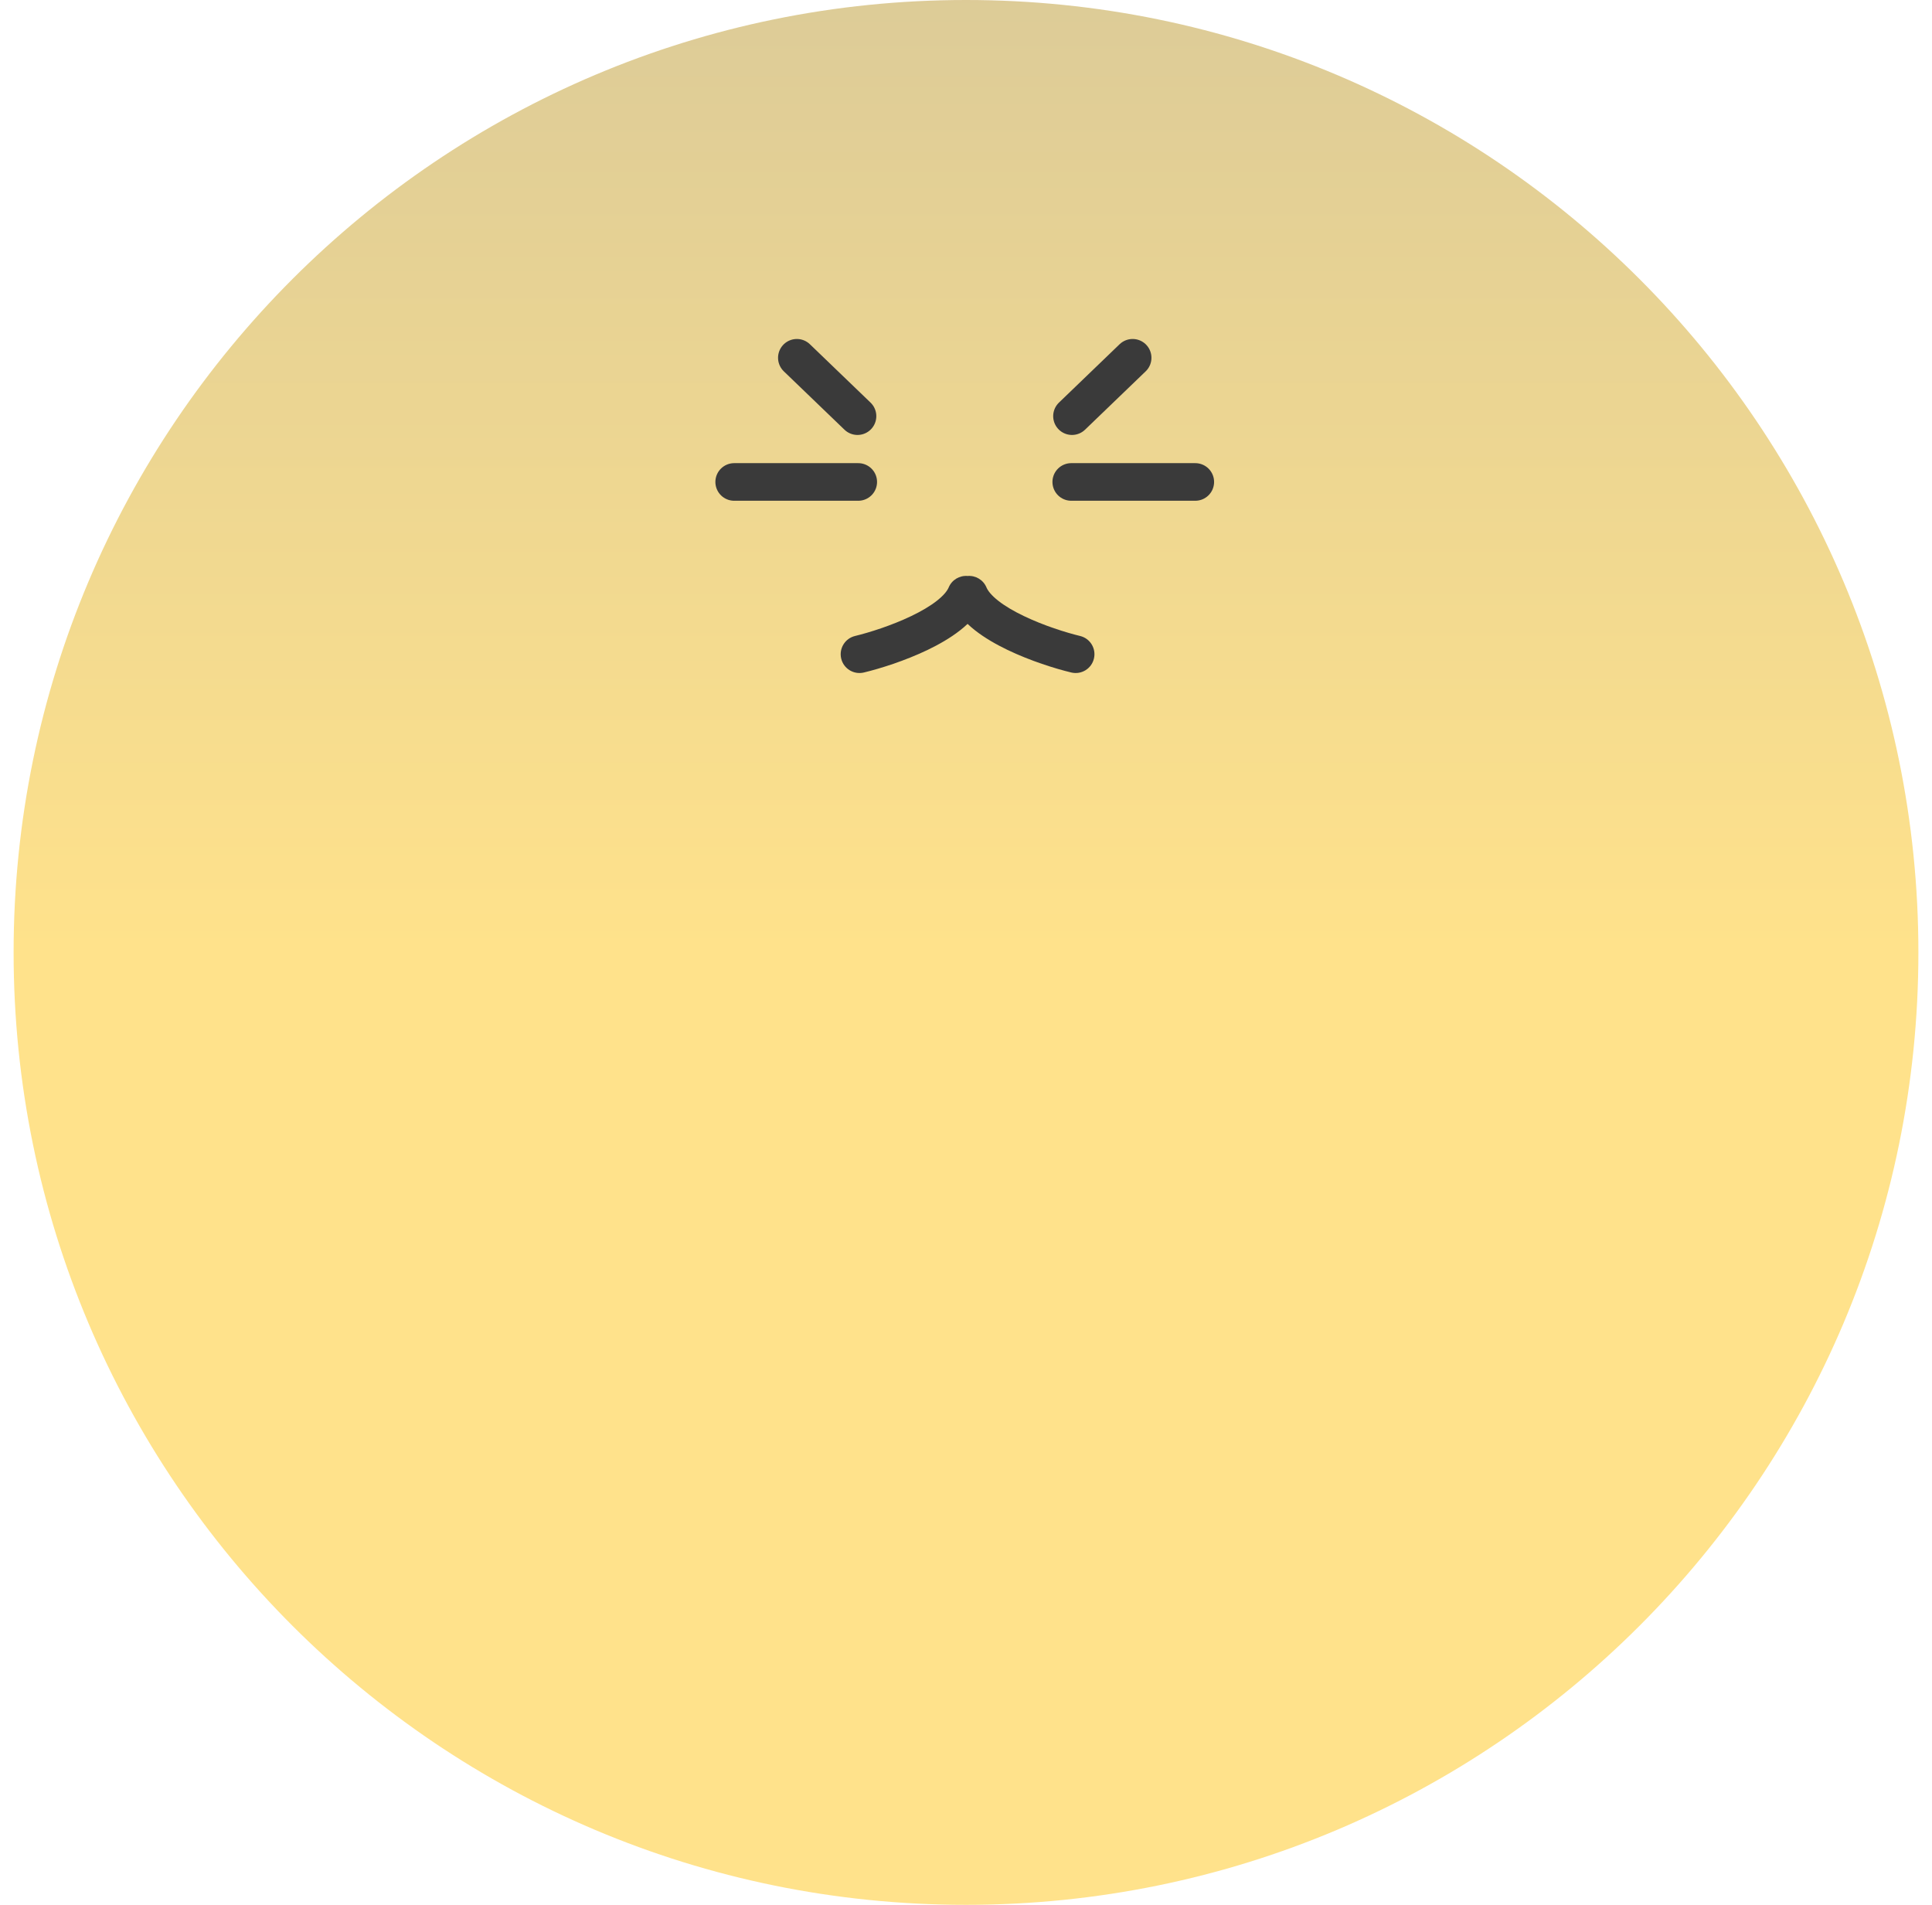
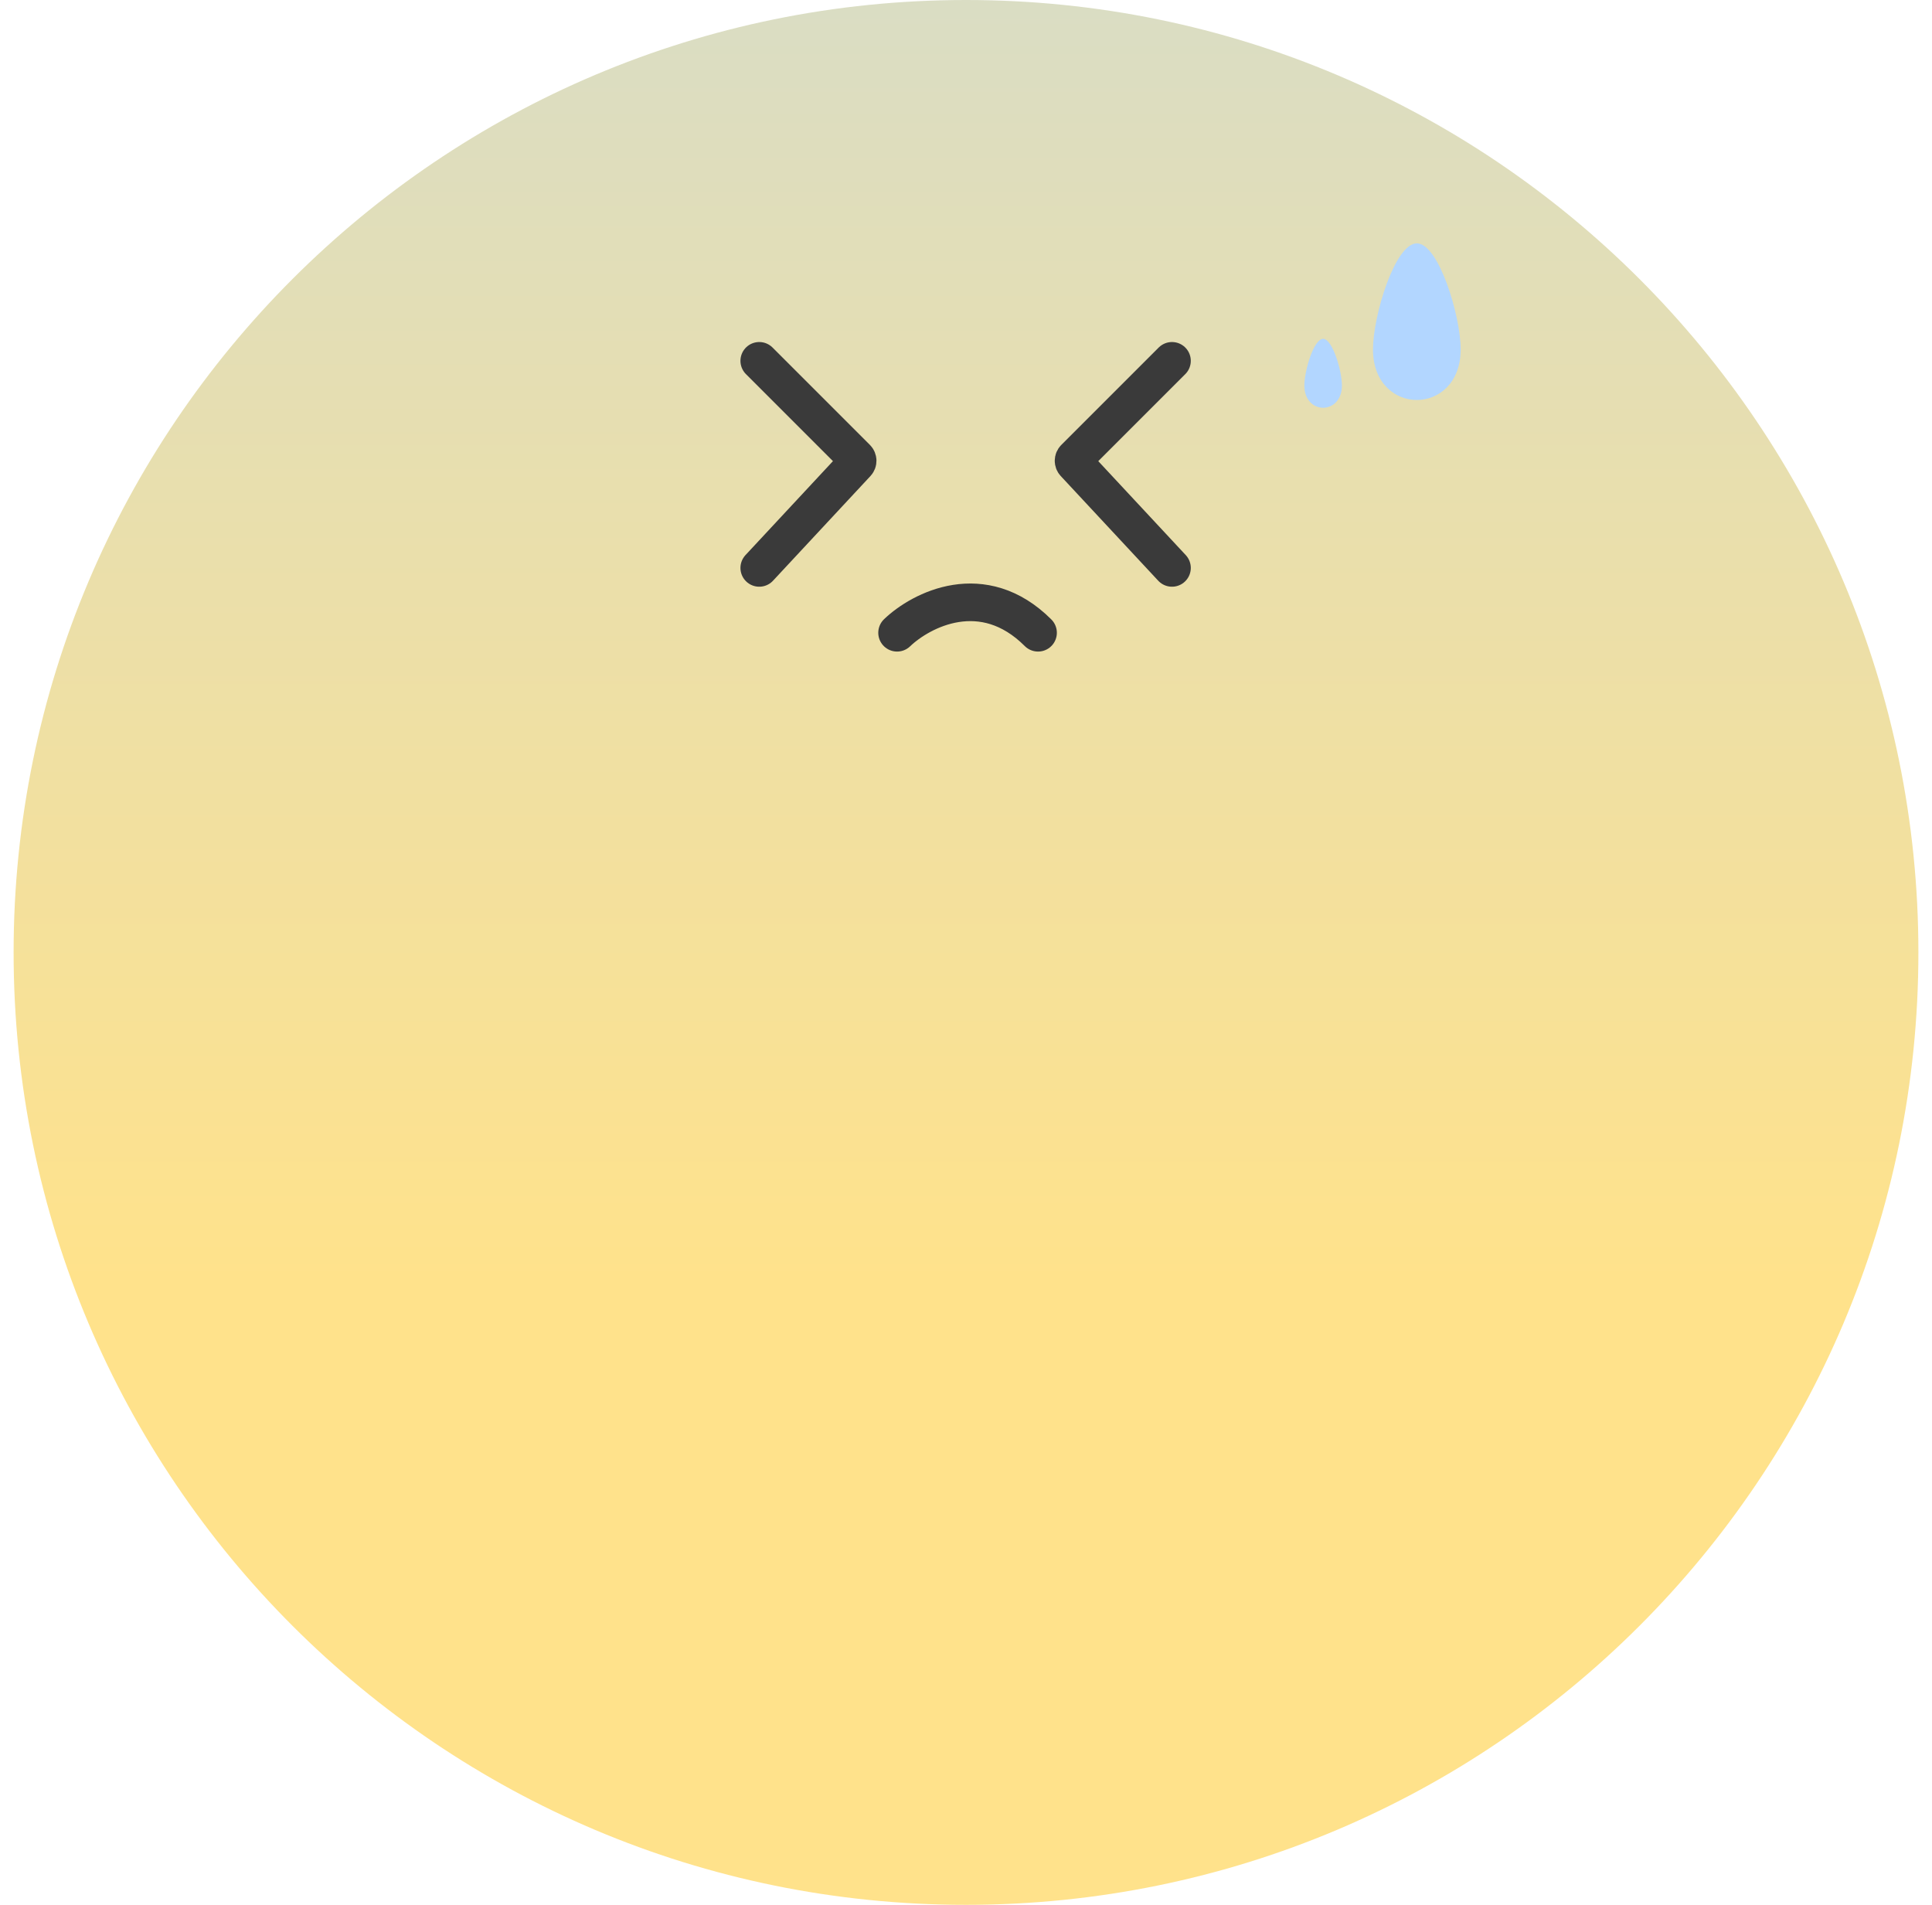
<svg xmlns="http://www.w3.org/2000/svg" width="71" height="70" viewBox="0 0 71 70" fill="none">
-   <mask id="mask0_2956_7089" style="mask-type:alpha" maskUnits="userSpaceOnUse" x="0" y="0" width="71" height="70">
+   <mask id="mask0_2956_7130" style="mask-type:alpha" maskUnits="userSpaceOnUse" x="0" y="0" width="71" height="70">
    <circle cx="35.5" cy="35" r="35" fill="#FFE28B" />
  </mask>
-   <g mask="url(#mask0_2956_7089)">
-     <g filter="url(#filter0_d_2956_7089)">
-       <path d="M19.733 -3.28C24.696 -18.554 46.304 -18.554 51.267 -3.28C53.486 3.551 59.852 8.175 67.034 8.175C83.094 8.175 89.772 28.726 76.779 38.166C70.968 42.388 68.537 49.871 70.756 56.702C75.719 71.975 58.237 84.677 45.245 75.237C39.434 71.015 31.566 71.015 25.755 75.237C12.763 84.677 -4.719 71.975 0.244 56.702C2.463 49.871 0.032 42.388 -5.779 38.166C-18.772 28.726 -12.094 8.175 3.966 8.175C11.148 8.175 17.514 3.551 19.733 -3.28Z" fill="url(#paint0_linear_2956_7089)" />
+   <g mask="url(#mask0_2956_7130)">
+     <g filter="url(#filter0_d_2956_7130)">
+       <path d="M19.733 -0.967C24.696 -16.241 46.304 -16.241 51.267 -0.967C53.486 5.863 59.852 10.488 67.034 10.488C83.094 10.488 89.772 31.039 76.779 40.479C70.968 44.701 68.537 52.184 70.756 59.014C75.719 74.288 58.237 86.989 45.245 77.55C39.434 73.328 31.566 73.328 25.755 77.55C12.763 86.989 -4.719 74.288 0.244 59.014C2.463 52.184 0.032 44.701 -5.779 40.479C-18.772 31.039 -12.094 10.488 3.966 10.488C11.148 10.488 17.514 5.863 19.733 -0.967Z" fill="url(#paint0_linear_2956_7130)" />
    </g>
-     <path d="M26.981 17.711L31.54 17.711" stroke="#3A3A3A" stroke-width="1.382" stroke-linecap="round" />
-     <path d="M29.284 13.148L31.513 15.293" stroke="#3A3A3A" stroke-width="1.382" stroke-linecap="round" />
-     <path d="M43.926 17.711L39.368 17.711" stroke="#3A3A3A" stroke-width="1.382" stroke-linecap="round" />
-     <path d="M41.624 13.148L39.395 15.293" stroke="#3A3A3A" stroke-width="1.382" stroke-linecap="round" />
-     <path fill-rule="evenodd" clip-rule="evenodd" d="M35.558 22.927C35.467 23.014 35.372 23.094 35.276 23.169C34.922 23.446 34.504 23.684 34.087 23.885C33.252 24.285 32.34 24.571 31.748 24.713C31.377 24.803 31.004 24.575 30.914 24.204C30.825 23.833 31.053 23.46 31.424 23.371C31.944 23.245 32.76 22.989 33.489 22.639C33.853 22.465 34.176 22.276 34.425 22.081C34.682 21.88 34.812 21.71 34.863 21.589C34.981 21.305 35.267 21.142 35.558 21.166C35.849 21.142 36.135 21.305 36.253 21.589C36.304 21.71 36.434 21.88 36.69 22.081C36.939 22.276 37.263 22.465 37.627 22.639C38.355 22.989 39.171 23.245 39.692 23.371C40.063 23.46 40.291 23.833 40.201 24.204C40.112 24.575 39.739 24.803 39.368 24.713C38.775 24.571 37.864 24.285 37.029 23.885C36.611 23.684 36.193 23.446 35.839 23.169C35.743 23.094 35.649 23.014 35.558 22.927Z" fill="#3A3A3A" />
+     <path d="M27.902 13.26L31.48 16.838C31.53 16.889 31.532 16.97 31.483 17.023L27.902 20.87" stroke="#3A3A3A" stroke-width="1.382" stroke-linecap="round" />
+     <path d="M43.07 13.26L39.492 16.838C39.441 16.889 39.439 16.97 39.488 17.023L43.07 20.87" stroke="#3A3A3A" stroke-width="1.382" stroke-linecap="round" />
+     <path d="M32.967 23.253C33.849 22.409 36.121 21.227 38.148 23.253" stroke="#3A3A3A" stroke-width="1.382" stroke-linecap="round" />
+     <path d="M47.934 14.167C47.934 14.709 48.279 14.985 48.624 14.985C48.97 14.985 49.315 14.709 49.315 14.167C49.315 13.626 48.97 12.452 48.624 12.452C48.279 12.452 47.934 13.626 47.934 14.167Z" fill="#B2D6FF" />
+     <path d="M50.456 12.842C50.456 14.073 51.262 14.699 52.068 14.699C52.873 14.699 53.679 14.073 53.679 12.842C53.679 11.611 52.873 8.943 52.068 8.943C51.262 8.943 50.456 11.611 50.456 12.842Z" fill="#B2D6FF" />
  </g>
  <defs>
-     <filter id="filter0_d_2956_7089" x="-14.486" y="-16.578" width="99.973" height="96.898" filterUnits="userSpaceOnUse" color-interpolation-filters="sRGB">
+     <filter id="filter0_d_2956_7130" x="-14.486" y="-14.265" width="99.973" height="96.898" filterUnits="userSpaceOnUse" color-interpolation-filters="sRGB">
      <feFlood flood-opacity="0" result="BackgroundImageFix" />
      <feColorMatrix in="SourceAlpha" type="matrix" values="0 0 0 0 0 0 0 0 0 0 0 0 0 0 0 0 0 0 127 0" result="hardAlpha" />
      <feOffset />
      <feGaussianBlur stdDeviation="0.921" />
      <feComposite in2="hardAlpha" operator="out" />
      <feColorMatrix type="matrix" values="0 0 0 0 1 0 0 0 0 0.943 0 0 0 0 0.773 0 0 0 1 0" />
-       <feBlend mode="normal" in2="BackgroundImageFix" result="effect1_dropShadow_2956_7089" />
-       <feBlend mode="normal" in="SourceGraphic" in2="effect1_dropShadow_2956_7089" result="shape" />
+       <feBlend mode="normal" in2="BackgroundImageFix" result="effect1_dropShadow_2956_7130" />
+       <feBlend mode="normal" in="SourceGraphic" in2="effect1_dropShadow_2956_7130" result="shape" />
    </filter>
-     <linearGradient id="paint0_linear_2956_7089" x1="35.5" y1="35" x2="35.5" y2="-51.806" gradientUnits="userSpaceOnUse">
+     <linearGradient id="paint0_linear_2956_7130" x1="35.5" y1="47.099" x2="35.5" y2="-49.493" gradientUnits="userSpaceOnUse">
      <stop stop-color="#FFE28B" />
-       <stop offset="1" stop-color="#AAAAAA" />
+       <stop offset="1" stop-color="#B3D7FF" />
    </linearGradient>
  </defs>
</svg>
